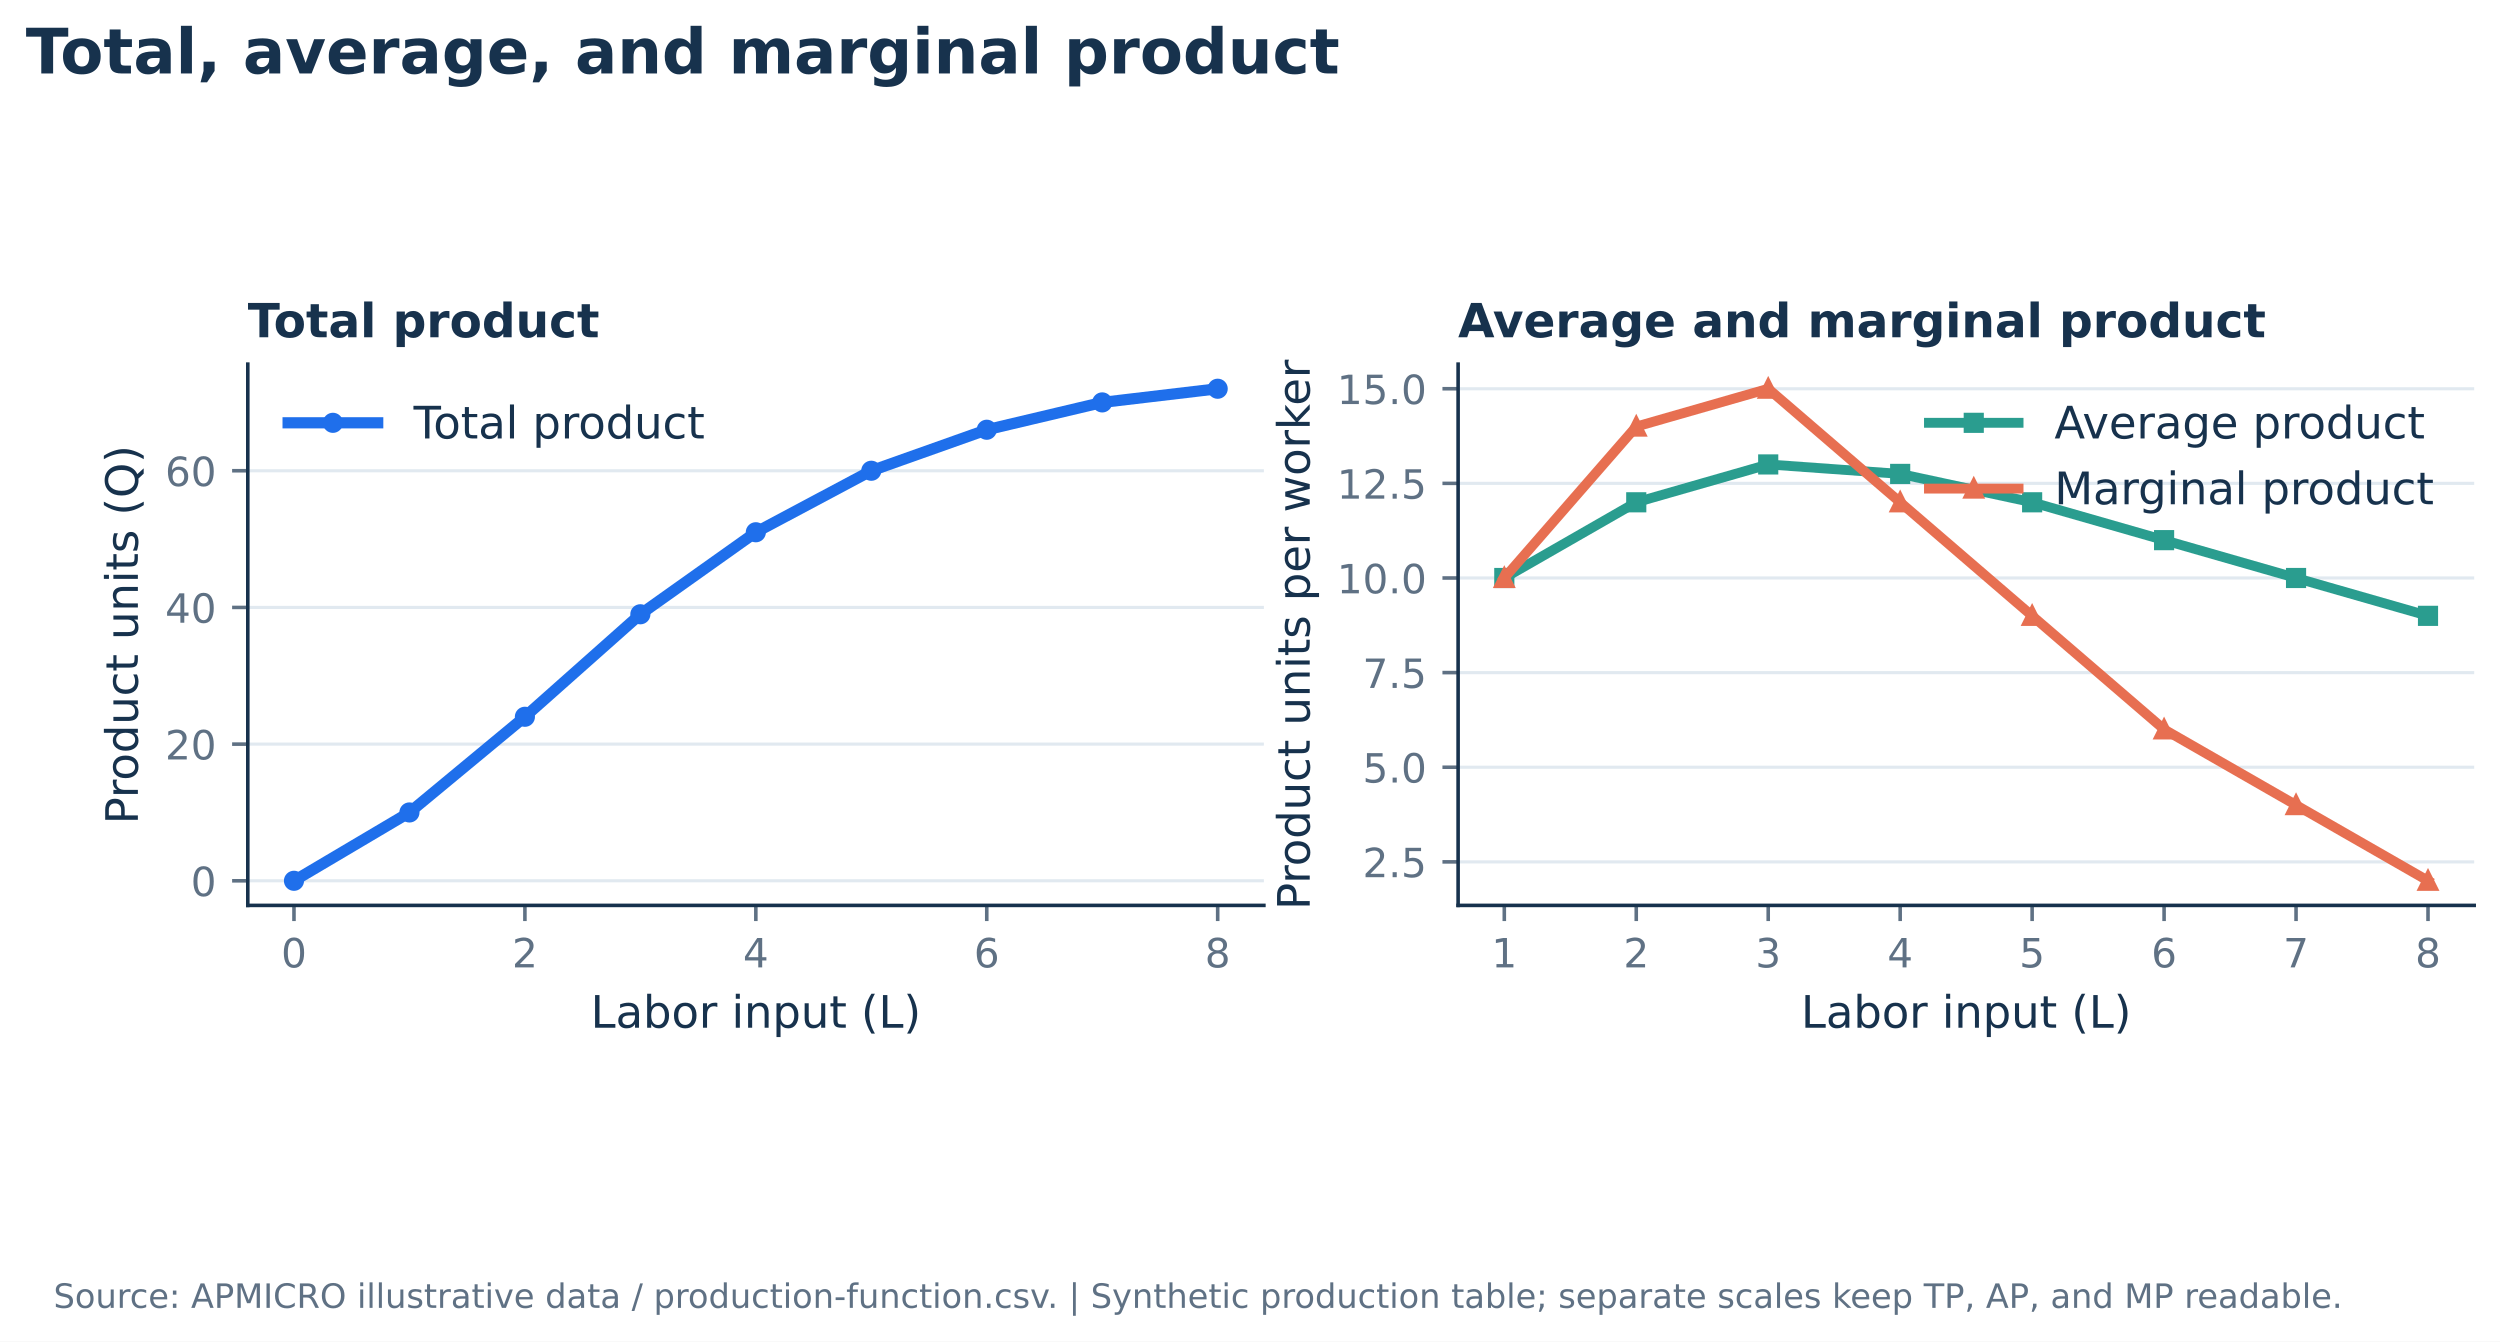
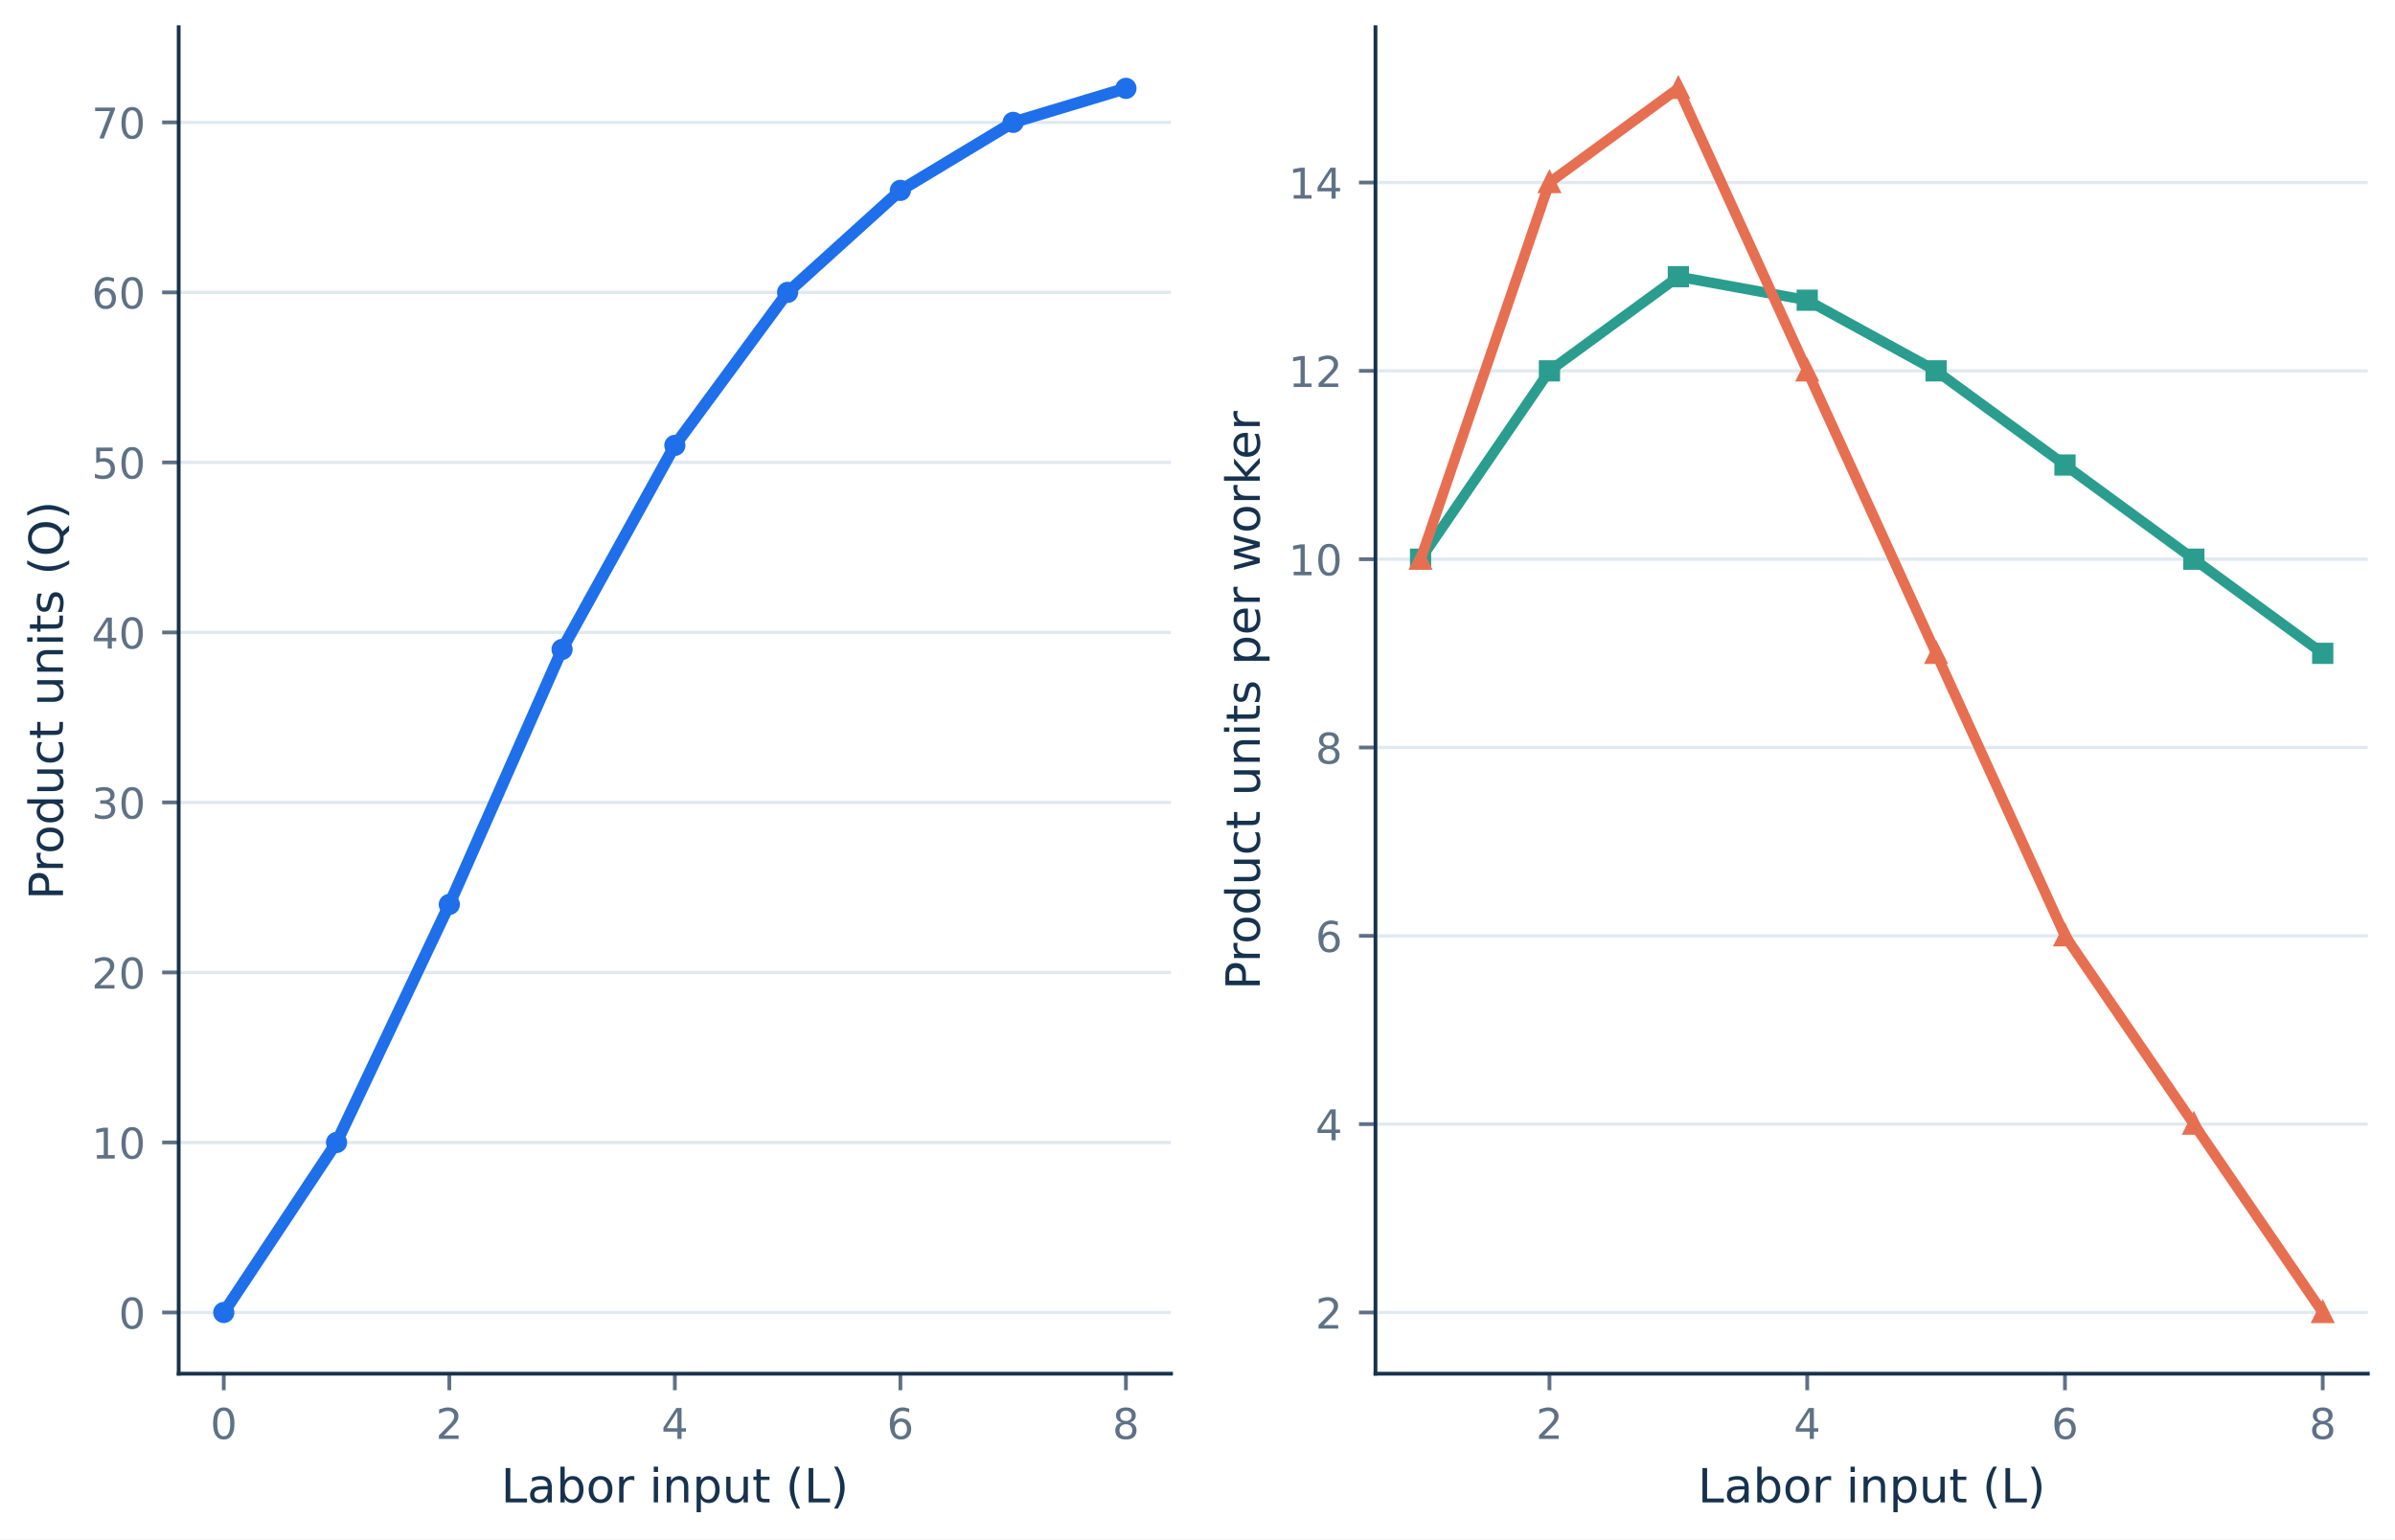
- <svg xmlns="http://www.w3.org/2000/svg" xmlns:xlink="http://www.w3.org/1999/xlink" width="558pt" height="299.448pt" viewBox="0 0 558 299.448" version="1.1">
+ <svg xmlns="http://www.w3.org/2000/svg" xmlns:xlink="http://www.w3.org/1999/xlink" width="507.896pt" height="326.548pt" viewBox="0 0 507.896 326.548" version="1.1">
  <defs>
    <style type="text/css">*{stroke-linejoin: round; stroke-linecap: butt}</style>
  </defs>
  <g id="figure_1">
    <g id="patch_1">
-       <path d="M 0 299.448 L 558 299.448 L 558 0 L 0 0 z " style="fill: #ffffff" />
+       <path d="M 0 326.548  L 507.896 326.548  L 507.896 0  L 0 0  z " style="fill: #ffffff" />
    </g>
    <g id="axes_1">
      <g id="patch_2">
-         <path d="M 55.307 202.084 L 282.096 202.084 L 282.096 81.276 L 55.307 81.276 z " style="fill: #ffffff" />
+         <path d="M 37.891 291.4  L 248.336 291.4  L 248.336 5.76  L 37.891 5.76  z " style="fill: #ffffff" />
      </g>
      <g id="matplotlib.axis_1">
        <g id="xtick_1">
          <g id="line2d_1">
            <defs>
-               <path id="meb191b805f" d="M 0 0 L 0 3.5 " style="stroke: #5f7184; stroke-width: 0.8" />
+               <path id="me9b0c37da1" d="M 0 0  L 0 3.5  " style="stroke: #5f7184; stroke-width: 0.8" />
            </defs>
            <g>
-               <use xlink:href="#meb191b805f" x="65.616" y="202.084" style="fill: #5f7184; stroke: #5f7184; stroke-width: 0.8" />
+               <use xlink:href="#me9b0c37da1" x="47.456" y="291.4" style="fill: #5f7184; stroke: #5f7184; stroke-width: 0.8" />
            </g>
          </g>
          <g id="text_1">
-             <text style="font-size: 9px; font-family: 'DejaVu Sans'; text-anchor: middle; fill: #5f7184" x="65.616" y="215.923" transform="rotate(-0 65.61559 215.9226)">0</text>
+             <text style="font-size: 9px; font-family: 'DejaVu Sans'; text-anchor: middle; fill: #5f7184" x="47.456" y="305.239" transform="rotate(-0 47.45631 305.2386)">0</text>
          </g>
        </g>
        <g id="xtick_2">
          <g id="line2d_2">
            <g>
-               <use xlink:href="#meb191b805f" x="117.159" y="202.084" style="fill: #5f7184; stroke: #5f7184; stroke-width: 0.8" />
+               <use xlink:href="#me9b0c37da1" x="95.285" y="291.4" style="fill: #5f7184; stroke: #5f7184; stroke-width: 0.8" />
            </g>
          </g>
          <g id="text_2">
-             <text style="font-size: 9px; font-family: 'DejaVu Sans'; text-anchor: middle; fill: #5f7184" x="117.159" y="215.923" transform="rotate(-0 117.1585 215.9226)">2</text>
+             <text style="font-size: 9px; font-family: 'DejaVu Sans'; text-anchor: middle; fill: #5f7184" x="95.285" y="305.239" transform="rotate(-0 95.28472 305.2386)">2</text>
          </g>
        </g>
        <g id="xtick_3">
          <g id="line2d_3">
            <g>
-               <use xlink:href="#meb191b805f" x="168.702" y="202.084" style="fill: #5f7184; stroke: #5f7184; stroke-width: 0.8" />
+               <use xlink:href="#me9b0c37da1" x="143.113" y="291.4" style="fill: #5f7184; stroke: #5f7184; stroke-width: 0.8" />
            </g>
          </g>
          <g id="text_3">
-             <text style="font-size: 9px; font-family: 'DejaVu Sans'; text-anchor: middle; fill: #5f7184" x="168.702" y="215.923" transform="rotate(-0 168.7015 215.9226)">4</text>
+             <text style="font-size: 9px; font-family: 'DejaVu Sans'; text-anchor: middle; fill: #5f7184" x="143.113" y="305.239" transform="rotate(-0 143.1131 305.2386)">4</text>
          </g>
        </g>
        <g id="xtick_4">
          <g id="line2d_4">
            <g>
-               <use xlink:href="#meb191b805f" x="220.244" y="202.084" style="fill: #5f7184; stroke: #5f7184; stroke-width: 0.8" />
+               <use xlink:href="#me9b0c37da1" x="190.942" y="291.4" style="fill: #5f7184; stroke: #5f7184; stroke-width: 0.8" />
            </g>
          </g>
          <g id="text_4">
-             <text style="font-size: 9px; font-family: 'DejaVu Sans'; text-anchor: middle; fill: #5f7184" x="220.244" y="215.923" transform="rotate(-0 220.2445 215.9226)">6</text>
+             <text style="font-size: 9px; font-family: 'DejaVu Sans'; text-anchor: middle; fill: #5f7184" x="190.942" y="305.239" transform="rotate(-0 190.9415 305.2386)">6</text>
          </g>
        </g>
        <g id="xtick_5">
          <g id="line2d_5">
            <g>
-               <use xlink:href="#meb191b805f" x="271.787" y="202.084" style="fill: #5f7184; stroke: #5f7184; stroke-width: 0.8" />
+               <use xlink:href="#me9b0c37da1" x="238.77" y="291.4" style="fill: #5f7184; stroke: #5f7184; stroke-width: 0.8" />
            </g>
          </g>
          <g id="text_5">
-             <text style="font-size: 9px; font-family: 'DejaVu Sans'; text-anchor: middle; fill: #5f7184" x="271.787" y="215.923" transform="rotate(-0 271.7874 215.9226)">8</text>
+             <text style="font-size: 9px; font-family: 'DejaVu Sans'; text-anchor: middle; fill: #5f7184" x="238.77" y="305.239" transform="rotate(-0 238.7699 305.2386)">8</text>
          </g>
        </g>
        <g id="text_6">
-           <text style="font-size: 10px; font-family: 'DejaVu Sans'; text-anchor: middle; fill: #17324d" x="168.702" y="229.393" transform="rotate(-0 168.7015 229.3928)">Labor input (L)</text>
+           <text style="font-size: 10px; font-family: 'DejaVu Sans'; text-anchor: middle; fill: #17324d" x="143.113" y="318.709" transform="rotate(-0 143.1131 318.7088)">Labor input (L)</text>
        </g>
      </g>
      <g id="matplotlib.axis_2">
        <g id="ytick_1">
          <g id="line2d_6">
-             <path d="M 55.307 196.593 L 282.096 196.593 " clip-path="url(#p9e6d8316df)" style="fill: none; stroke: #d9e3ec; stroke-opacity: 0.8; stroke-width: 0.7; stroke-linecap: square" />
+             <path d="M 37.891 278.416  L 248.336 278.416  " clip-path="url(#p6fb33ba34c)" style="fill: none; stroke: #d9e3ec; stroke-opacity: 0.8; stroke-width: 0.7; stroke-linecap: square" />
          </g>
          <g id="line2d_7">
            <defs>
-               <path id="md64cbe11ca" d="M 0 0 L -3.5 0 " style="stroke: #5f7184; stroke-width: 0.8" />
+               <path id="m2c36657313" d="M 0 0  L -3.5 0  " style="stroke: #5f7184; stroke-width: 0.8" />
            </defs>
            <g>
-               <use xlink:href="#md64cbe11ca" x="55.307" y="196.593" style="fill: #5f7184; stroke: #5f7184; stroke-width: 0.8" />
+               <use xlink:href="#m2c36657313" x="37.891" y="278.416" style="fill: #5f7184; stroke: #5f7184; stroke-width: 0.8" />
            </g>
          </g>
          <g id="text_7">
-             <text style="font-size: 9px; font-family: 'DejaVu Sans'; text-anchor: end; fill: #5f7184" x="48.307" y="200.012" transform="rotate(-0 48.307 200.012)">0</text>
+             <text style="font-size: 9px; font-family: 'DejaVu Sans'; text-anchor: end; fill: #5f7184" x="30.891" y="281.836" transform="rotate(-0 30.89062 281.8357)">0</text>
          </g>
        </g>
        <g id="ytick_2">
          <g id="line2d_8">
-             <path d="M 55.307 166.086 L 282.096 166.086 " clip-path="url(#p9e6d8316df)" style="fill: none; stroke: #d9e3ec; stroke-opacity: 0.8; stroke-width: 0.7; stroke-linecap: square" />
+             <path d="M 37.891 242.351  L 248.336 242.351  " clip-path="url(#p6fb33ba34c)" style="fill: none; stroke: #d9e3ec; stroke-opacity: 0.8; stroke-width: 0.7; stroke-linecap: square" />
          </g>
          <g id="line2d_9">
            <g>
-               <use xlink:href="#md64cbe11ca" x="55.307" y="166.086" style="fill: #5f7184; stroke: #5f7184; stroke-width: 0.8" />
+               <use xlink:href="#m2c36657313" x="37.891" y="242.351" style="fill: #5f7184; stroke: #5f7184; stroke-width: 0.8" />
            </g>
          </g>
          <g id="text_8">
-             <text style="font-size: 9px; font-family: 'DejaVu Sans'; text-anchor: end; fill: #5f7184" x="48.307" y="169.505" transform="rotate(-0 48.307 169.505)">20</text>
+             <text style="font-size: 9px; font-family: 'DejaVu Sans'; text-anchor: end; fill: #5f7184" x="30.891" y="245.77" transform="rotate(-0 30.89062 245.77)">10</text>
          </g>
        </g>
        <g id="ytick_3">
          <g id="line2d_10">
-             <path d="M 55.307 135.579 L 282.096 135.579 " clip-path="url(#p9e6d8316df)" style="fill: none; stroke: #d9e3ec; stroke-opacity: 0.8; stroke-width: 0.7; stroke-linecap: square" />
+             <path d="M 37.891 206.285  L 248.336 206.285  " clip-path="url(#p6fb33ba34c)" style="fill: none; stroke: #d9e3ec; stroke-opacity: 0.8; stroke-width: 0.7; stroke-linecap: square" />
          </g>
          <g id="line2d_11">
            <g>
-               <use xlink:href="#md64cbe11ca" x="55.307" y="135.579" style="fill: #5f7184; stroke: #5f7184; stroke-width: 0.8" />
+               <use xlink:href="#m2c36657313" x="37.891" y="206.285" style="fill: #5f7184; stroke: #5f7184; stroke-width: 0.8" />
            </g>
          </g>
          <g id="text_9">
-             <text style="font-size: 9px; font-family: 'DejaVu Sans'; text-anchor: end; fill: #5f7184" x="48.307" y="138.998" transform="rotate(-0 48.307 138.9979)">40</text>
+             <text style="font-size: 9px; font-family: 'DejaVu Sans'; text-anchor: end; fill: #5f7184" x="30.891" y="209.704" transform="rotate(-0 30.89062 209.7043)">20</text>
          </g>
        </g>
        <g id="ytick_4">
          <g id="line2d_12">
-             <path d="M 55.307 105.072 L 282.096 105.072 " clip-path="url(#p9e6d8316df)" style="fill: none; stroke: #d9e3ec; stroke-opacity: 0.8; stroke-width: 0.7; stroke-linecap: square" />
+             <path d="M 37.891 170.219  L 248.336 170.219  " clip-path="url(#p6fb33ba34c)" style="fill: none; stroke: #d9e3ec; stroke-opacity: 0.8; stroke-width: 0.7; stroke-linecap: square" />
          </g>
          <g id="line2d_13">
            <g>
-               <use xlink:href="#md64cbe11ca" x="55.307" y="105.072" style="fill: #5f7184; stroke: #5f7184; stroke-width: 0.8" />
+               <use xlink:href="#m2c36657313" x="37.891" y="170.219" style="fill: #5f7184; stroke: #5f7184; stroke-width: 0.8" />
            </g>
          </g>
          <g id="text_10">
-             <text style="font-size: 9px; font-family: 'DejaVu Sans'; text-anchor: end; fill: #5f7184" x="48.307" y="108.491" transform="rotate(-0 48.307 108.4908)">60</text>
-           </g>
-         </g>
-         <g id="text_11">
-           <text style="font-size: 10px; font-family: 'DejaVu Sans'; text-anchor: middle; fill: #17324d" x="30.775" y="141.68" transform="rotate(-90 30.77481 141.68)">Product units (Q)</text>
-         </g>
-       </g>
-       <g id="line2d_14">
-         <path d="M 65.616 196.593 L 91.387 181.339 L 117.159 159.984 L 142.93 137.104 L 168.702 118.8 L 194.473 105.072 L 220.244 95.919 L 246.016 89.818 L 271.787 86.767 " clip-path="url(#p9e6d8316df)" style="fill: none; stroke: #1f6feb; stroke-width: 2.5; stroke-linecap: square" />
+             <text style="font-size: 9px; font-family: 'DejaVu Sans'; text-anchor: end; fill: #5f7184" x="30.891" y="173.639" transform="rotate(-0 30.89062 173.6387)">30</text>
+           </g>
+         </g>
+         <g id="ytick_5">
+           <g id="line2d_14">
+             <path d="M 37.891 134.154  L 248.336 134.154  " clip-path="url(#p6fb33ba34c)" style="fill: none; stroke: #d9e3ec; stroke-opacity: 0.8; stroke-width: 0.7; stroke-linecap: square" />
+           </g>
+           <g id="line2d_15">
+             <g>
+               <use xlink:href="#m2c36657313" x="37.891" y="134.154" style="fill: #5f7184; stroke: #5f7184; stroke-width: 0.8" />
+             </g>
+           </g>
+           <g id="text_11">
+             <text style="font-size: 9px; font-family: 'DejaVu Sans'; text-anchor: end; fill: #5f7184" x="30.891" y="137.573" transform="rotate(-0 30.89062 137.573)">40</text>
+           </g>
+         </g>
+         <g id="ytick_6">
+           <g id="line2d_16">
+             <path d="M 37.891 98.088  L 248.336 98.088  " clip-path="url(#p6fb33ba34c)" style="fill: none; stroke: #d9e3ec; stroke-opacity: 0.8; stroke-width: 0.7; stroke-linecap: square" />
+           </g>
+           <g id="line2d_17">
+             <g>
+               <use xlink:href="#m2c36657313" x="37.891" y="98.088" style="fill: #5f7184; stroke: #5f7184; stroke-width: 0.8" />
+             </g>
+           </g>
+           <g id="text_12">
+             <text style="font-size: 9px; font-family: 'DejaVu Sans'; text-anchor: end; fill: #5f7184" x="30.891" y="101.507" transform="rotate(-0 30.89062 101.5074)">50</text>
+           </g>
+         </g>
+         <g id="ytick_7">
+           <g id="line2d_18">
+             <path d="M 37.891 62.022  L 248.336 62.022  " clip-path="url(#p6fb33ba34c)" style="fill: none; stroke: #d9e3ec; stroke-opacity: 0.8; stroke-width: 0.7; stroke-linecap: square" />
+           </g>
+           <g id="line2d_19">
+             <g>
+               <use xlink:href="#m2c36657313" x="37.891" y="62.022" style="fill: #5f7184; stroke: #5f7184; stroke-width: 0.8" />
+             </g>
+           </g>
+           <g id="text_13">
+             <text style="font-size: 9px; font-family: 'DejaVu Sans'; text-anchor: end; fill: #5f7184" x="30.891" y="65.442" transform="rotate(-0 30.89062 65.44172)">60</text>
+           </g>
+         </g>
+         <g id="ytick_8">
+           <g id="line2d_20">
+             <path d="M 37.891 25.957  L 248.336 25.957  " clip-path="url(#p6fb33ba34c)" style="fill: none; stroke: #d9e3ec; stroke-opacity: 0.8; stroke-width: 0.7; stroke-linecap: square" />
+           </g>
+           <g id="line2d_21">
+             <g>
+               <use xlink:href="#m2c36657313" x="37.891" y="25.957" style="fill: #5f7184; stroke: #5f7184; stroke-width: 0.8" />
+             </g>
+           </g>
+           <g id="text_14">
+             <text style="font-size: 9px; font-family: 'DejaVu Sans'; text-anchor: end; fill: #5f7184" x="30.891" y="29.376" transform="rotate(-0 30.89062 29.37607)">70</text>
+           </g>
+         </g>
+         <g id="text_15">
+           <text style="font-size: 10px; font-family: 'DejaVu Sans'; text-anchor: middle; fill: #17324d" x="13.358" y="148.58" transform="rotate(-90 13.35844 148.58)">Product units (Q)</text>
+         </g>
+       </g>
+       <g id="line2d_22">
+         <path d="M 47.456 278.416  L 71.371 242.351  L 95.285 191.859  L 119.199 137.76  L 143.113 94.482  L 167.027 62.022  L 190.942 40.383  L 214.856 25.957  L 238.77 18.744  " clip-path="url(#p6fb33ba34c)" style="fill: none; stroke: #1f6feb; stroke-width: 2.5; stroke-linecap: square" />
        <defs>
-           <path id="m32cd6489f2" d="M 0 1.75 C 0.464 1.75 0.909 1.566 1.237 1.237 C 1.566 0.909 1.75 0.464 1.75 0 C 1.75 -0.464 1.566 -0.909 1.237 -1.237 C 0.909 -1.566 0.464 -1.75 0 -1.75 C -0.464 -1.75 -0.909 -1.566 -1.237 -1.237 C -1.566 -0.909 -1.75 -0.464 -1.75 0 C -1.75 0.464 -1.566 0.909 -1.237 1.237 C -0.909 1.566 -0.464 1.75 0 1.75 z " style="stroke: #1f6feb" />
+           <path id="m494370ebc4" d="M 0 1.75  C 0.464 1.75 0.909 1.566 1.237 1.237  C 1.566 0.909 1.75 0.464 1.75 0  C 1.75 -0.464 1.566 -0.909 1.237 -1.237  C 0.909 -1.566 0.464 -1.75 0 -1.75  C -0.464 -1.75 -0.909 -1.566 -1.237 -1.237  C -1.566 -0.909 -1.75 -0.464 -1.75 0  C -1.75 0.464 -1.566 0.909 -1.237 1.237  C -0.909 1.566 -0.464 1.75 0 1.75  z " style="stroke: #1f6feb" />
        </defs>
-         <g clip-path="url(#p9e6d8316df)">
-           <use xlink:href="#m32cd6489f2" x="65.616" y="196.593" style="fill: #1f6feb; stroke: #1f6feb" />
-           <use xlink:href="#m32cd6489f2" x="91.387" y="181.339" style="fill: #1f6feb; stroke: #1f6feb" />
-           <use xlink:href="#m32cd6489f2" x="117.159" y="159.984" style="fill: #1f6feb; stroke: #1f6feb" />
-           <use xlink:href="#m32cd6489f2" x="142.93" y="137.104" style="fill: #1f6feb; stroke: #1f6feb" />
-           <use xlink:href="#m32cd6489f2" x="168.702" y="118.8" style="fill: #1f6feb; stroke: #1f6feb" />
-           <use xlink:href="#m32cd6489f2" x="194.473" y="105.072" style="fill: #1f6feb; stroke: #1f6feb" />
-           <use xlink:href="#m32cd6489f2" x="220.244" y="95.919" style="fill: #1f6feb; stroke: #1f6feb" />
-           <use xlink:href="#m32cd6489f2" x="246.016" y="89.818" style="fill: #1f6feb; stroke: #1f6feb" />
-           <use xlink:href="#m32cd6489f2" x="271.787" y="86.767" style="fill: #1f6feb; stroke: #1f6feb" />
+         <g clip-path="url(#p6fb33ba34c)">
+           <use xlink:href="#m494370ebc4" x="47.456" y="278.416" style="fill: #1f6feb; stroke: #1f6feb" />
+           <use xlink:href="#m494370ebc4" x="71.371" y="242.351" style="fill: #1f6feb; stroke: #1f6feb" />
+           <use xlink:href="#m494370ebc4" x="95.285" y="191.859" style="fill: #1f6feb; stroke: #1f6feb" />
+           <use xlink:href="#m494370ebc4" x="119.199" y="137.76" style="fill: #1f6feb; stroke: #1f6feb" />
+           <use xlink:href="#m494370ebc4" x="143.113" y="94.482" style="fill: #1f6feb; stroke: #1f6feb" />
+           <use xlink:href="#m494370ebc4" x="167.027" y="62.022" style="fill: #1f6feb; stroke: #1f6feb" />
+           <use xlink:href="#m494370ebc4" x="190.942" y="40.383" style="fill: #1f6feb; stroke: #1f6feb" />
+           <use xlink:href="#m494370ebc4" x="214.856" y="25.957" style="fill: #1f6feb; stroke: #1f6feb" />
+           <use xlink:href="#m494370ebc4" x="238.77" y="18.744" style="fill: #1f6feb; stroke: #1f6feb" />
        </g>
      </g>
      <g id="patch_3">
-         <path d="M 55.307 202.084 L 55.307 81.276 " style="fill: none; stroke: #17324d; stroke-width: 0.8; stroke-linejoin: miter; stroke-linecap: square" />
+         <path d="M 37.891 291.4  L 37.891 5.76  " style="fill: none; stroke: #17324d; stroke-width: 0.8; stroke-linejoin: miter; stroke-linecap: square" />
      </g>
      <g id="patch_4">
-         <path d="M 55.307 202.084 L 282.096 202.084 " style="fill: none; stroke: #17324d; stroke-width: 0.8; stroke-linejoin: miter; stroke-linecap: square" />
-       </g>
-       <g id="text_12">
-         <text style="font-weight: 700; font-size: 10.5px; font-family: 'DejaVu Sans'; text-anchor: start; fill: #17324d" x="55.307" y="75.276" transform="rotate(-0 55.307 75.276)">Total product</text>
-       </g>
-       <g id="legend_1">
-         <g id="line2d_15">
-           <path d="M 64.307 94.374 L 74.307 94.374 L 84.307 94.374 " style="fill: none; stroke: #1f6feb; stroke-width: 2.5; stroke-linecap: square" />
-           <g>
-             <use xlink:href="#m32cd6489f2" x="74.307" y="94.374" style="fill: #1f6feb; stroke: #1f6feb" />
-           </g>
-         </g>
-         <g id="text_13">
-           <text style="font-size: 10px; font-family: 'DejaVu Sans'; text-anchor: start; fill: #17324d" x="92.307" y="97.874" transform="rotate(-0 92.307 97.87444)">Total product</text>
-         </g>
+         <path d="M 37.891 291.4  L 248.336 291.4  " style="fill: none; stroke: #17324d; stroke-width: 0.8; stroke-linejoin: miter; stroke-linecap: square" />
      </g>
    </g>
    <g id="axes_2">
      <g id="patch_5">
-         <path d="M 325.451 202.084 L 552.24 202.084 L 552.24 81.276 L 325.451 81.276 z " style="fill: #ffffff" />
+         <path d="M 291.691 291.4  L 502.136 291.4  L 502.136 5.76  L 291.691 5.76  z " style="fill: #ffffff" />
      </g>
      <g id="matplotlib.axis_3">
        <g id="xtick_6">
-           <g id="line2d_16">
-             <g>
-               <use xlink:href="#meb191b805f" x="335.76" y="202.084" style="fill: #5f7184; stroke: #5f7184; stroke-width: 0.8" />
-             </g>
-           </g>
-           <g id="text_14">
-             <text style="font-size: 9px; font-family: 'DejaVu Sans'; text-anchor: middle; fill: #5f7184" x="335.76" y="215.923" transform="rotate(-0 335.7596 215.9226)">1</text>
+           <g id="line2d_23">
+             <g>
+               <use xlink:href="#me9b0c37da1" x="328.587" y="291.4" style="fill: #5f7184; stroke: #5f7184; stroke-width: 0.8" />
+             </g>
+           </g>
+           <g id="text_16">
+             <text style="font-size: 9px; font-family: 'DejaVu Sans'; text-anchor: middle; fill: #5f7184" x="328.587" y="305.239" transform="rotate(-0 328.5868 305.2386)">2</text>
          </g>
        </g>
        <g id="xtick_7">
-           <g id="line2d_17">
-             <g>
-               <use xlink:href="#meb191b805f" x="365.213" y="202.084" style="fill: #5f7184; stroke: #5f7184; stroke-width: 0.8" />
-             </g>
-           </g>
-           <g id="text_15">
-             <text style="font-size: 9px; font-family: 'DejaVu Sans'; text-anchor: middle; fill: #5f7184" x="365.213" y="215.923" transform="rotate(-0 365.2127 215.9226)">2</text>
+           <g id="line2d_24">
+             <g>
+               <use xlink:href="#me9b0c37da1" x="383.248" y="291.4" style="fill: #5f7184; stroke: #5f7184; stroke-width: 0.8" />
+             </g>
+           </g>
+           <g id="text_17">
+             <text style="font-size: 9px; font-family: 'DejaVu Sans'; text-anchor: middle; fill: #5f7184" x="383.248" y="305.239" transform="rotate(-0 383.2479 305.2386)">4</text>
          </g>
        </g>
        <g id="xtick_8">
-           <g id="line2d_18">
-             <g>
-               <use xlink:href="#meb191b805f" x="394.666" y="202.084" style="fill: #5f7184; stroke: #5f7184; stroke-width: 0.8" />
-             </g>
-           </g>
-           <g id="text_16">
-             <text style="font-size: 9px; font-family: 'DejaVu Sans'; text-anchor: middle; fill: #5f7184" x="394.666" y="215.923" transform="rotate(-0 394.6658 215.9226)">3</text>
+           <g id="line2d_25">
+             <g>
+               <use xlink:href="#me9b0c37da1" x="437.909" y="291.4" style="fill: #5f7184; stroke: #5f7184; stroke-width: 0.8" />
+             </g>
+           </g>
+           <g id="text_18">
+             <text style="font-size: 9px; font-family: 'DejaVu Sans'; text-anchor: middle; fill: #5f7184" x="437.909" y="305.239" transform="rotate(-0 437.9089 305.2386)">6</text>
          </g>
        </g>
        <g id="xtick_9">
-           <g id="line2d_19">
-             <g>
-               <use xlink:href="#meb191b805f" x="424.119" y="202.084" style="fill: #5f7184; stroke: #5f7184; stroke-width: 0.8" />
-             </g>
-           </g>
-           <g id="text_17">
-             <text style="font-size: 9px; font-family: 'DejaVu Sans'; text-anchor: middle; fill: #5f7184" x="424.119" y="215.923" transform="rotate(-0 424.1189 215.9226)">4</text>
-           </g>
-         </g>
-         <g id="xtick_10">
-           <g id="line2d_20">
-             <g>
-               <use xlink:href="#meb191b805f" x="453.572" y="202.084" style="fill: #5f7184; stroke: #5f7184; stroke-width: 0.8" />
-             </g>
-           </g>
-           <g id="text_18">
-             <text style="font-size: 9px; font-family: 'DejaVu Sans'; text-anchor: middle; fill: #5f7184" x="453.572" y="215.923" transform="rotate(-0 453.5721 215.9226)">5</text>
-           </g>
-         </g>
-         <g id="xtick_11">
-           <g id="line2d_21">
-             <g>
-               <use xlink:href="#meb191b805f" x="483.025" y="202.084" style="fill: #5f7184; stroke: #5f7184; stroke-width: 0.8" />
+           <g id="line2d_26">
+             <g>
+               <use xlink:href="#me9b0c37da1" x="492.57" y="291.4" style="fill: #5f7184; stroke: #5f7184; stroke-width: 0.8" />
            </g>
          </g>
          <g id="text_19">
-             <text style="font-size: 9px; font-family: 'DejaVu Sans'; text-anchor: middle; fill: #5f7184" x="483.025" y="215.923" transform="rotate(-0 483.0252 215.9226)">6</text>
-           </g>
-         </g>
-         <g id="xtick_12">
-           <g id="line2d_22">
-             <g>
-               <use xlink:href="#meb191b805f" x="512.478" y="202.084" style="fill: #5f7184; stroke: #5f7184; stroke-width: 0.8" />
-             </g>
-           </g>
-           <g id="text_20">
-             <text style="font-size: 9px; font-family: 'DejaVu Sans'; text-anchor: middle; fill: #5f7184" x="512.478" y="215.923" transform="rotate(-0 512.4783 215.9226)">7</text>
-           </g>
-         </g>
-         <g id="xtick_13">
-           <g id="line2d_23">
-             <g>
-               <use xlink:href="#meb191b805f" x="541.931" y="202.084" style="fill: #5f7184; stroke: #5f7184; stroke-width: 0.8" />
+             <text style="font-size: 9px; font-family: 'DejaVu Sans'; text-anchor: middle; fill: #5f7184" x="492.57" y="305.239" transform="rotate(-0 492.5699 305.2386)">8</text>
+           </g>
+         </g>
+         <g id="text_20">
+           <text style="font-size: 10px; font-family: 'DejaVu Sans'; text-anchor: middle; fill: #17324d" x="396.913" y="318.709" transform="rotate(-0 396.9131 318.7088)">Labor input (L)</text>
+         </g>
+       </g>
+       <g id="matplotlib.axis_4">
+         <g id="ytick_9">
+           <g id="line2d_27">
+             <path d="M 291.691 278.416  L 502.136 278.416  " clip-path="url(#p6d379d6b30)" style="fill: none; stroke: #d9e3ec; stroke-opacity: 0.8; stroke-width: 0.7; stroke-linecap: square" />
+           </g>
+           <g id="line2d_28">
+             <g>
+               <use xlink:href="#m2c36657313" x="291.691" y="278.416" style="fill: #5f7184; stroke: #5f7184; stroke-width: 0.8" />
            </g>
          </g>
          <g id="text_21">
-             <text style="font-size: 9px; font-family: 'DejaVu Sans'; text-anchor: middle; fill: #5f7184" x="541.931" y="215.923" transform="rotate(-0 541.9314 215.9226)">8</text>
-           </g>
-         </g>
-         <g id="text_22">
-           <text style="font-size: 10px; font-family: 'DejaVu Sans'; text-anchor: middle; fill: #17324d" x="438.846" y="229.393" transform="rotate(-0 438.8455 229.3928)">Labor input (L)</text>
-         </g>
-       </g>
-       <g id="matplotlib.axis_4">
-         <g id="ytick_5">
-           <g id="line2d_24">
-             <path d="M 325.451 192.369 L 552.24 192.369 " clip-path="url(#pe4734e2f5f)" style="fill: none; stroke: #d9e3ec; stroke-opacity: 0.8; stroke-width: 0.7; stroke-linecap: square" />
-           </g>
-           <g id="line2d_25">
-             <g>
-               <use xlink:href="#md64cbe11ca" x="325.451" y="192.369" style="fill: #5f7184; stroke: #5f7184; stroke-width: 0.8" />
+             <text style="font-size: 9px; font-family: 'DejaVu Sans'; text-anchor: end; fill: #5f7184" x="284.691" y="281.836" transform="rotate(-0 284.6906 281.8357)">2</text>
+           </g>
+         </g>
+         <g id="ytick_10">
+           <g id="line2d_29">
+             <path d="M 291.691 238.467  L 502.136 238.467  " clip-path="url(#p6d379d6b30)" style="fill: none; stroke: #d9e3ec; stroke-opacity: 0.8; stroke-width: 0.7; stroke-linecap: square" />
+           </g>
+           <g id="line2d_30">
+             <g>
+               <use xlink:href="#m2c36657313" x="291.691" y="238.467" style="fill: #5f7184; stroke: #5f7184; stroke-width: 0.8" />
+             </g>
+           </g>
+           <g id="text_22">
+             <text style="font-size: 9px; font-family: 'DejaVu Sans'; text-anchor: end; fill: #5f7184" x="284.691" y="241.886" transform="rotate(-0 284.6906 241.886)">4</text>
+           </g>
+         </g>
+         <g id="ytick_11">
+           <g id="line2d_31">
+             <path d="M 291.691 198.517  L 502.136 198.517  " clip-path="url(#p6d379d6b30)" style="fill: none; stroke: #d9e3ec; stroke-opacity: 0.8; stroke-width: 0.7; stroke-linecap: square" />
+           </g>
+           <g id="line2d_32">
+             <g>
+               <use xlink:href="#m2c36657313" x="291.691" y="198.517" style="fill: #5f7184; stroke: #5f7184; stroke-width: 0.8" />
            </g>
          </g>
          <g id="text_23">
-             <text style="font-size: 9px; font-family: 'DejaVu Sans'; text-anchor: end; fill: #5f7184" x="318.451" y="195.788" transform="rotate(-0 318.451 195.788)">2.5</text>
-           </g>
-         </g>
-         <g id="ytick_6">
-           <g id="line2d_26">
-             <path d="M 325.451 171.248 L 552.24 171.248 " clip-path="url(#pe4734e2f5f)" style="fill: none; stroke: #d9e3ec; stroke-opacity: 0.8; stroke-width: 0.7; stroke-linecap: square" />
-           </g>
-           <g id="line2d_27">
-             <g>
-               <use xlink:href="#md64cbe11ca" x="325.451" y="171.248" style="fill: #5f7184; stroke: #5f7184; stroke-width: 0.8" />
+             <text style="font-size: 9px; font-family: 'DejaVu Sans'; text-anchor: end; fill: #5f7184" x="284.691" y="201.936" transform="rotate(-0 284.6906 201.9364)">6</text>
+           </g>
+         </g>
+         <g id="ytick_12">
+           <g id="line2d_33">
+             <path d="M 291.691 158.567  L 502.136 158.567  " clip-path="url(#p6d379d6b30)" style="fill: none; stroke: #d9e3ec; stroke-opacity: 0.8; stroke-width: 0.7; stroke-linecap: square" />
+           </g>
+           <g id="line2d_34">
+             <g>
+               <use xlink:href="#m2c36657313" x="291.691" y="158.567" style="fill: #5f7184; stroke: #5f7184; stroke-width: 0.8" />
            </g>
          </g>
          <g id="text_24">
-             <text style="font-size: 9px; font-family: 'DejaVu Sans'; text-anchor: end; fill: #5f7184" x="318.451" y="174.668" transform="rotate(-0 318.451 174.6677)">5.0</text>
-           </g>
-         </g>
-         <g id="ytick_7">
-           <g id="line2d_28">
-             <path d="M 325.451 150.128 L 552.24 150.128 " clip-path="url(#pe4734e2f5f)" style="fill: none; stroke: #d9e3ec; stroke-opacity: 0.8; stroke-width: 0.7; stroke-linecap: square" />
-           </g>
-           <g id="line2d_29">
-             <g>
-               <use xlink:href="#md64cbe11ca" x="325.451" y="150.128" style="fill: #5f7184; stroke: #5f7184; stroke-width: 0.8" />
+             <text style="font-size: 9px; font-family: 'DejaVu Sans'; text-anchor: end; fill: #5f7184" x="284.691" y="161.987" transform="rotate(-0 284.6906 161.9867)">8</text>
+           </g>
+         </g>
+         <g id="ytick_13">
+           <g id="line2d_35">
+             <path d="M 291.691 118.618  L 502.136 118.618  " clip-path="url(#p6d379d6b30)" style="fill: none; stroke: #d9e3ec; stroke-opacity: 0.8; stroke-width: 0.7; stroke-linecap: square" />
+           </g>
+           <g id="line2d_36">
+             <g>
+               <use xlink:href="#m2c36657313" x="291.691" y="118.618" style="fill: #5f7184; stroke: #5f7184; stroke-width: 0.8" />
            </g>
          </g>
          <g id="text_25">
-             <text style="font-size: 9px; font-family: 'DejaVu Sans'; text-anchor: end; fill: #5f7184" x="318.451" y="153.547" transform="rotate(-0 318.451 153.5474)">7.5</text>
-           </g>
-         </g>
-         <g id="ytick_8">
-           <g id="line2d_30">
-             <path d="M 325.451 129.008 L 552.24 129.008 " clip-path="url(#pe4734e2f5f)" style="fill: none; stroke: #d9e3ec; stroke-opacity: 0.8; stroke-width: 0.7; stroke-linecap: square" />
-           </g>
-           <g id="line2d_31">
-             <g>
-               <use xlink:href="#md64cbe11ca" x="325.451" y="129.008" style="fill: #5f7184; stroke: #5f7184; stroke-width: 0.8" />
+             <text style="font-size: 9px; font-family: 'DejaVu Sans'; text-anchor: end; fill: #5f7184" x="284.691" y="122.037" transform="rotate(-0 284.6906 122.0371)">10</text>
+           </g>
+         </g>
+         <g id="ytick_14">
+           <g id="line2d_37">
+             <path d="M 291.691 78.668  L 502.136 78.668  " clip-path="url(#p6d379d6b30)" style="fill: none; stroke: #d9e3ec; stroke-opacity: 0.8; stroke-width: 0.7; stroke-linecap: square" />
+           </g>
+           <g id="line2d_38">
+             <g>
+               <use xlink:href="#m2c36657313" x="291.691" y="78.668" style="fill: #5f7184; stroke: #5f7184; stroke-width: 0.8" />
            </g>
          </g>
          <g id="text_26">
-             <text style="font-size: 9px; font-family: 'DejaVu Sans'; text-anchor: end; fill: #5f7184" x="318.451" y="132.427" transform="rotate(-0 318.451 132.4271)">10.0</text>
-           </g>
-         </g>
-         <g id="ytick_9">
-           <g id="line2d_32">
-             <path d="M 325.451 107.888 L 552.24 107.888 " clip-path="url(#pe4734e2f5f)" style="fill: none; stroke: #d9e3ec; stroke-opacity: 0.8; stroke-width: 0.7; stroke-linecap: square" />
-           </g>
-           <g id="line2d_33">
-             <g>
-               <use xlink:href="#md64cbe11ca" x="325.451" y="107.888" style="fill: #5f7184; stroke: #5f7184; stroke-width: 0.8" />
+             <text style="font-size: 9px; font-family: 'DejaVu Sans'; text-anchor: end; fill: #5f7184" x="284.691" y="82.087" transform="rotate(-0 284.6906 82.08741)">12</text>
+           </g>
+         </g>
+         <g id="ytick_15">
+           <g id="line2d_39">
+             <path d="M 291.691 38.718  L 502.136 38.718  " clip-path="url(#p6d379d6b30)" style="fill: none; stroke: #d9e3ec; stroke-opacity: 0.8; stroke-width: 0.7; stroke-linecap: square" />
+           </g>
+           <g id="line2d_40">
+             <g>
+               <use xlink:href="#m2c36657313" x="291.691" y="38.718" style="fill: #5f7184; stroke: #5f7184; stroke-width: 0.8" />
            </g>
          </g>
          <g id="text_27">
-             <text style="font-size: 9px; font-family: 'DejaVu Sans'; text-anchor: end; fill: #5f7184" x="318.451" y="111.307" transform="rotate(-0 318.451 111.3068)">12.5</text>
-           </g>
-         </g>
-         <g id="ytick_10">
-           <g id="line2d_34">
-             <path d="M 325.451 86.767 L 552.24 86.767 " clip-path="url(#pe4734e2f5f)" style="fill: none; stroke: #d9e3ec; stroke-opacity: 0.8; stroke-width: 0.7; stroke-linecap: square" />
-           </g>
-           <g id="line2d_35">
-             <g>
-               <use xlink:href="#md64cbe11ca" x="325.451" y="86.767" style="fill: #5f7184; stroke: #5f7184; stroke-width: 0.8" />
-             </g>
-           </g>
-           <g id="text_28">
-             <text style="font-size: 9px; font-family: 'DejaVu Sans'; text-anchor: end; fill: #5f7184" x="318.451" y="90.187" transform="rotate(-0 318.451 90.18657)">15.0</text>
-           </g>
-         </g>
-         <g id="text_29">
-           <text style="font-size: 10px; font-family: 'DejaVu Sans'; text-anchor: middle; fill: #17324d" x="292.332" y="141.68" transform="rotate(-90 292.3322 141.68)">Product units per worker</text>
-         </g>
-       </g>
-       <g id="line2d_36">
-         <path d="M 335.76 129.008 L 365.213 112.112 L 394.666 103.663 L 424.119 105.776 L 453.572 112.112 L 483.025 120.56 L 512.478 129.008 L 541.931 137.456 " clip-path="url(#pe4734e2f5f)" style="fill: none; stroke: #2a9d8f; stroke-width: 2.2; stroke-linecap: square" />
+             <text style="font-size: 9px; font-family: 'DejaVu Sans'; text-anchor: end; fill: #5f7184" x="284.691" y="42.138" transform="rotate(-0 284.6906 42.13776)">14</text>
+           </g>
+         </g>
+         <g id="text_28">
+           <text style="font-size: 10px; font-family: 'DejaVu Sans'; text-anchor: middle; fill: #17324d" x="267.158" y="148.58" transform="rotate(-90 267.1584 148.58)">Product units per worker</text>
+         </g>
+       </g>
+       <g id="line2d_41">
+         <path d="M 301.256 118.618  L 328.587 78.668  L 355.917 58.693  L 383.248 63.687  L 410.578 78.668  L 437.909 98.643  L 465.239 118.618  L 492.57 138.593  " clip-path="url(#p6d379d6b30)" style="fill: none; stroke: #2a9d8f; stroke-width: 2.2; stroke-linecap: square" />
        <defs>
-           <path id="mcd82fcda12" d="M -1.75 1.75 L 1.75 1.75 L 1.75 -1.75 L -1.75 -1.75 z " style="stroke: #2a9d8f; stroke-linejoin: miter" />
+           <path id="m8196517d56" d="M -1.75 1.75  L 1.75 1.75  L 1.75 -1.75  L -1.75 -1.75  z " style="stroke: #2a9d8f; stroke-linejoin: miter" />
        </defs>
-         <g clip-path="url(#pe4734e2f5f)">
-           <use xlink:href="#mcd82fcda12" x="335.76" y="129.008" style="fill: #2a9d8f; stroke: #2a9d8f; stroke-linejoin: miter" />
-           <use xlink:href="#mcd82fcda12" x="365.213" y="112.112" style="fill: #2a9d8f; stroke: #2a9d8f; stroke-linejoin: miter" />
-           <use xlink:href="#mcd82fcda12" x="394.666" y="103.663" style="fill: #2a9d8f; stroke: #2a9d8f; stroke-linejoin: miter" />
-           <use xlink:href="#mcd82fcda12" x="424.119" y="105.776" style="fill: #2a9d8f; stroke: #2a9d8f; stroke-linejoin: miter" />
-           <use xlink:href="#mcd82fcda12" x="453.572" y="112.112" style="fill: #2a9d8f; stroke: #2a9d8f; stroke-linejoin: miter" />
-           <use xlink:href="#mcd82fcda12" x="483.025" y="120.56" style="fill: #2a9d8f; stroke: #2a9d8f; stroke-linejoin: miter" />
-           <use xlink:href="#mcd82fcda12" x="512.478" y="129.008" style="fill: #2a9d8f; stroke: #2a9d8f; stroke-linejoin: miter" />
-           <use xlink:href="#mcd82fcda12" x="541.931" y="137.456" style="fill: #2a9d8f; stroke: #2a9d8f; stroke-linejoin: miter" />
-         </g>
-       </g>
-       <g id="line2d_37">
-         <path d="M 335.76 129.008 L 365.213 95.215 L 394.666 86.767 L 424.119 112.112 L 453.572 137.456 L 483.025 162.8 L 512.478 179.697 L 541.931 196.593 " clip-path="url(#pe4734e2f5f)" style="fill: none; stroke: #e76f51; stroke-width: 2.2; stroke-linecap: square" />
+         <g clip-path="url(#p6d379d6b30)">
+           <use xlink:href="#m8196517d56" x="301.256" y="118.618" style="fill: #2a9d8f; stroke: #2a9d8f; stroke-linejoin: miter" />
+           <use xlink:href="#m8196517d56" x="328.587" y="78.668" style="fill: #2a9d8f; stroke: #2a9d8f; stroke-linejoin: miter" />
+           <use xlink:href="#m8196517d56" x="355.917" y="58.693" style="fill: #2a9d8f; stroke: #2a9d8f; stroke-linejoin: miter" />
+           <use xlink:href="#m8196517d56" x="383.248" y="63.687" style="fill: #2a9d8f; stroke: #2a9d8f; stroke-linejoin: miter" />
+           <use xlink:href="#m8196517d56" x="410.578" y="78.668" style="fill: #2a9d8f; stroke: #2a9d8f; stroke-linejoin: miter" />
+           <use xlink:href="#m8196517d56" x="437.909" y="98.643" style="fill: #2a9d8f; stroke: #2a9d8f; stroke-linejoin: miter" />
+           <use xlink:href="#m8196517d56" x="465.239" y="118.618" style="fill: #2a9d8f; stroke: #2a9d8f; stroke-linejoin: miter" />
+           <use xlink:href="#m8196517d56" x="492.57" y="138.593" style="fill: #2a9d8f; stroke: #2a9d8f; stroke-linejoin: miter" />
+         </g>
+       </g>
+       <g id="line2d_42">
+         <path d="M 301.256 118.618  L 328.587 38.718  L 355.917 18.744  L 383.248 78.668  L 410.578 138.593  L 437.909 198.517  L 465.239 238.467  L 492.57 278.416  " clip-path="url(#p6d379d6b30)" style="fill: none; stroke: #e76f51; stroke-width: 2.2; stroke-linecap: square" />
        <defs>
-           <path id="ma7ac6e5e07" d="M 0 -1.75 L -1.75 1.75 L 1.75 1.75 z " style="stroke: #e76f51; stroke-linejoin: miter" />
+           <path id="mafb6efaa2c" d="M 0 -1.75  L -1.75 1.75  L 1.75 1.75  z " style="stroke: #e76f51; stroke-linejoin: miter" />
        </defs>
-         <g clip-path="url(#pe4734e2f5f)">
-           <use xlink:href="#ma7ac6e5e07" x="335.76" y="129.008" style="fill: #e76f51; stroke: #e76f51; stroke-linejoin: miter" />
-           <use xlink:href="#ma7ac6e5e07" x="365.213" y="95.215" style="fill: #e76f51; stroke: #e76f51; stroke-linejoin: miter" />
-           <use xlink:href="#ma7ac6e5e07" x="394.666" y="86.767" style="fill: #e76f51; stroke: #e76f51; stroke-linejoin: miter" />
-           <use xlink:href="#ma7ac6e5e07" x="424.119" y="112.112" style="fill: #e76f51; stroke: #e76f51; stroke-linejoin: miter" />
-           <use xlink:href="#ma7ac6e5e07" x="453.572" y="137.456" style="fill: #e76f51; stroke: #e76f51; stroke-linejoin: miter" />
-           <use xlink:href="#ma7ac6e5e07" x="483.025" y="162.8" style="fill: #e76f51; stroke: #e76f51; stroke-linejoin: miter" />
-           <use xlink:href="#ma7ac6e5e07" x="512.478" y="179.697" style="fill: #e76f51; stroke: #e76f51; stroke-linejoin: miter" />
-           <use xlink:href="#ma7ac6e5e07" x="541.931" y="196.593" style="fill: #e76f51; stroke: #e76f51; stroke-linejoin: miter" />
+         <g clip-path="url(#p6d379d6b30)">
+           <use xlink:href="#mafb6efaa2c" x="301.256" y="118.618" style="fill: #e76f51; stroke: #e76f51; stroke-linejoin: miter" />
+           <use xlink:href="#mafb6efaa2c" x="328.587" y="38.718" style="fill: #e76f51; stroke: #e76f51; stroke-linejoin: miter" />
+           <use xlink:href="#mafb6efaa2c" x="355.917" y="18.744" style="fill: #e76f51; stroke: #e76f51; stroke-linejoin: miter" />
+           <use xlink:href="#mafb6efaa2c" x="383.248" y="78.668" style="fill: #e76f51; stroke: #e76f51; stroke-linejoin: miter" />
+           <use xlink:href="#mafb6efaa2c" x="410.578" y="138.593" style="fill: #e76f51; stroke: #e76f51; stroke-linejoin: miter" />
+           <use xlink:href="#mafb6efaa2c" x="437.909" y="198.517" style="fill: #e76f51; stroke: #e76f51; stroke-linejoin: miter" />
+           <use xlink:href="#mafb6efaa2c" x="465.239" y="238.467" style="fill: #e76f51; stroke: #e76f51; stroke-linejoin: miter" />
+           <use xlink:href="#mafb6efaa2c" x="492.57" y="278.416" style="fill: #e76f51; stroke: #e76f51; stroke-linejoin: miter" />
        </g>
      </g>
      <g id="patch_6">
-         <path d="M 325.451 202.084 L 325.451 81.276 " style="fill: none; stroke: #17324d; stroke-width: 0.8; stroke-linejoin: miter; stroke-linecap: square" />
+         <path d="M 291.691 291.4  L 291.691 5.76  " style="fill: none; stroke: #17324d; stroke-width: 0.8; stroke-linejoin: miter; stroke-linecap: square" />
      </g>
      <g id="patch_7">
-         <path d="M 325.451 202.084 L 552.24 202.084 " style="fill: none; stroke: #17324d; stroke-width: 0.8; stroke-linejoin: miter; stroke-linecap: square" />
-       </g>
-       <g id="text_30">
-         <text style="font-weight: 700; font-size: 10.5px; font-family: 'DejaVu Sans'; text-anchor: start; fill: #17324d" x="325.451" y="75.276" transform="rotate(-0 325.451 75.276)">Average and marginal product</text>
-       </g>
-       <g id="legend_2">
-         <g id="line2d_38">
-           <path d="M 430.542 94.374 L 440.542 94.374 L 450.542 94.374 " style="fill: none; stroke: #2a9d8f; stroke-width: 2.2; stroke-linecap: square" />
-           <g>
-             <use xlink:href="#mcd82fcda12" x="440.542" y="94.374" style="fill: #2a9d8f; stroke: #2a9d8f; stroke-linejoin: miter" />
-           </g>
-         </g>
-         <g id="text_31">
-           <text style="font-size: 10px; font-family: 'DejaVu Sans'; text-anchor: start; fill: #17324d" x="458.542" y="97.874" transform="rotate(-0 458.5416 97.87444)">Average product</text>
-         </g>
-         <g id="line2d_39">
-           <path d="M 430.542 109.053 L 440.542 109.053 L 450.542 109.053 " style="fill: none; stroke: #e76f51; stroke-width: 2.2; stroke-linecap: square" />
-           <g>
-             <use xlink:href="#ma7ac6e5e07" x="440.542" y="109.053" style="fill: #e76f51; stroke: #e76f51; stroke-linejoin: miter" />
-           </g>
-         </g>
-         <g id="text_32">
-           <text style="font-size: 10px; font-family: 'DejaVu Sans'; text-anchor: start; fill: #17324d" x="458.542" y="112.553" transform="rotate(-0 458.5416 112.5526)">Marginal product</text>
-         </g>
-       </g>
-     </g>
-     <g id="text_33">
-       <text style="font-weight: 700; font-size: 14px; font-family: 'DejaVu Sans'; text-anchor: start; fill: #17324d" x="5.76" y="16.398" transform="rotate(-0 5.76 16.39781)">Total, average, and marginal product</text>
-     </g>
-     <g id="text_34">
-       <text style="font-size: 7.5px; font-family: 'DejaVu Sans'; text-anchor: start; fill: #5f7184" x="11.952" y="291.92" transform="rotate(-0 11.952 291.9196)">Source: APMICRO illustrative data / production-function.csv.  |  Synthetic production table; separate scales keep TP, AP, and MP readable.</text>
+         <path d="M 291.691 291.4  L 502.136 291.4  " style="fill: none; stroke: #17324d; stroke-width: 0.8; stroke-linejoin: miter; stroke-linecap: square" />
+       </g>
    </g>
  </g>
  <defs>
-     <clipPath id="p9e6d8316df">
-       <rect x="55.307" y="81.276" width="226.789" height="120.808" />
+     <clipPath id="p6fb33ba34c">
+       <rect x="37.891" y="5.76" width="210.445" height="285.64" />
    </clipPath>
-     <clipPath id="pe4734e2f5f">
-       <rect x="325.451" y="81.276" width="226.789" height="120.808" />
+     <clipPath id="p6d379d6b30">
+       <rect x="291.691" y="5.76" width="210.445" height="285.64" />
    </clipPath>
  </defs>
</svg>
